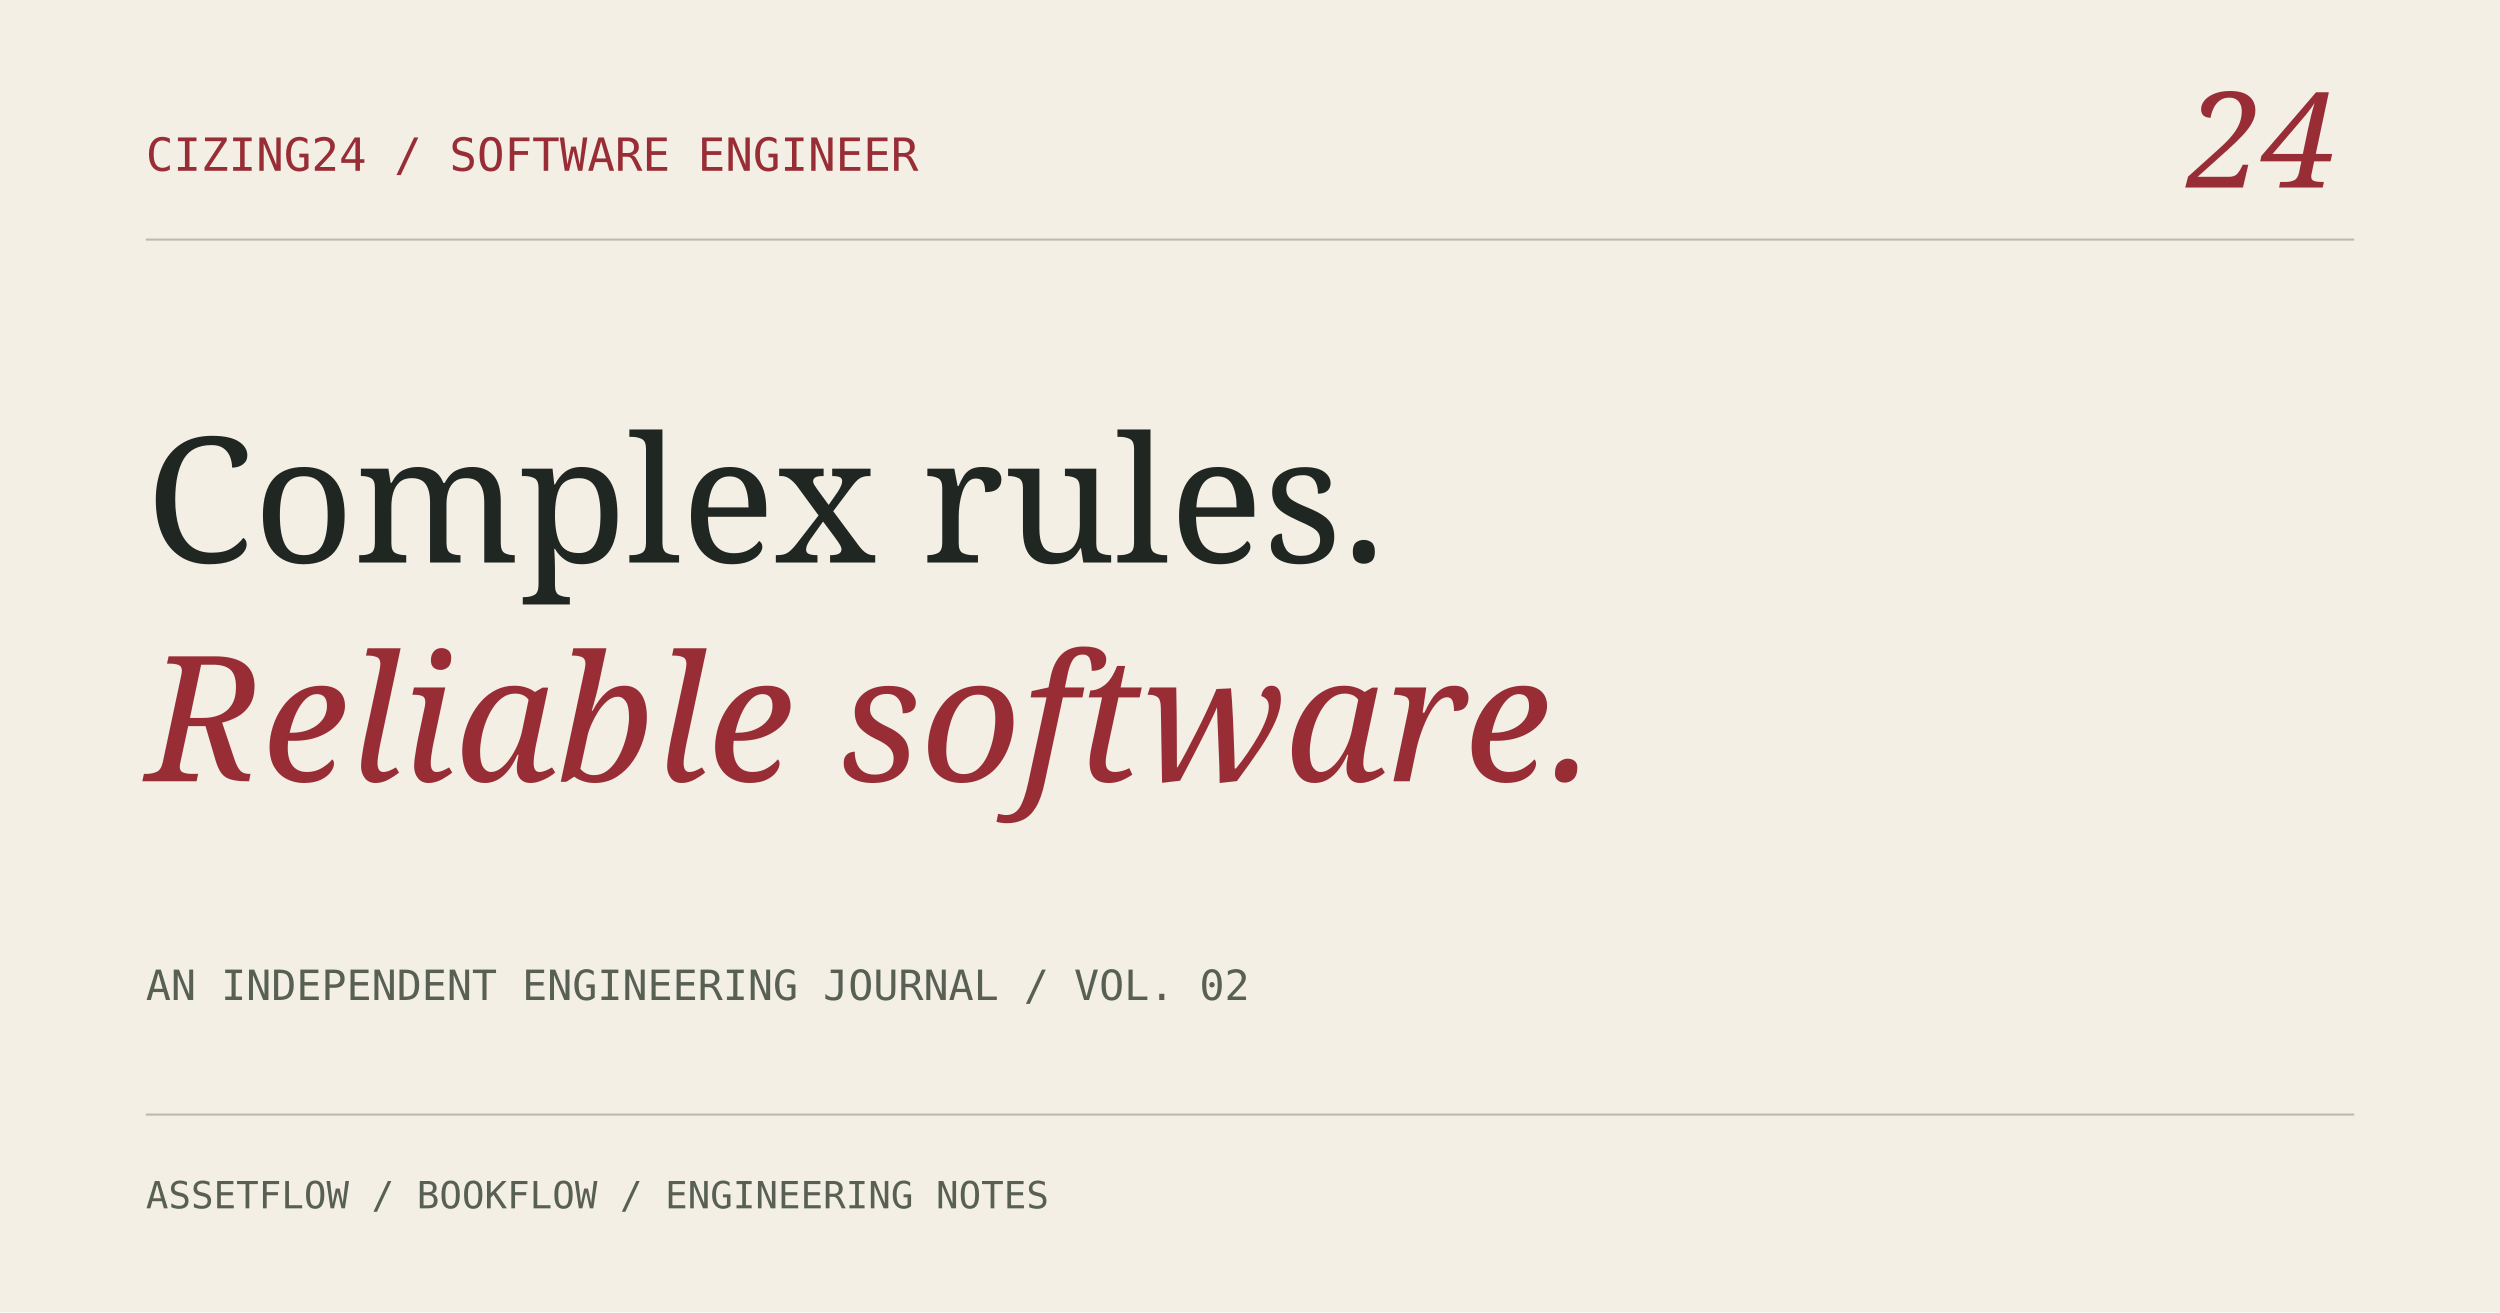
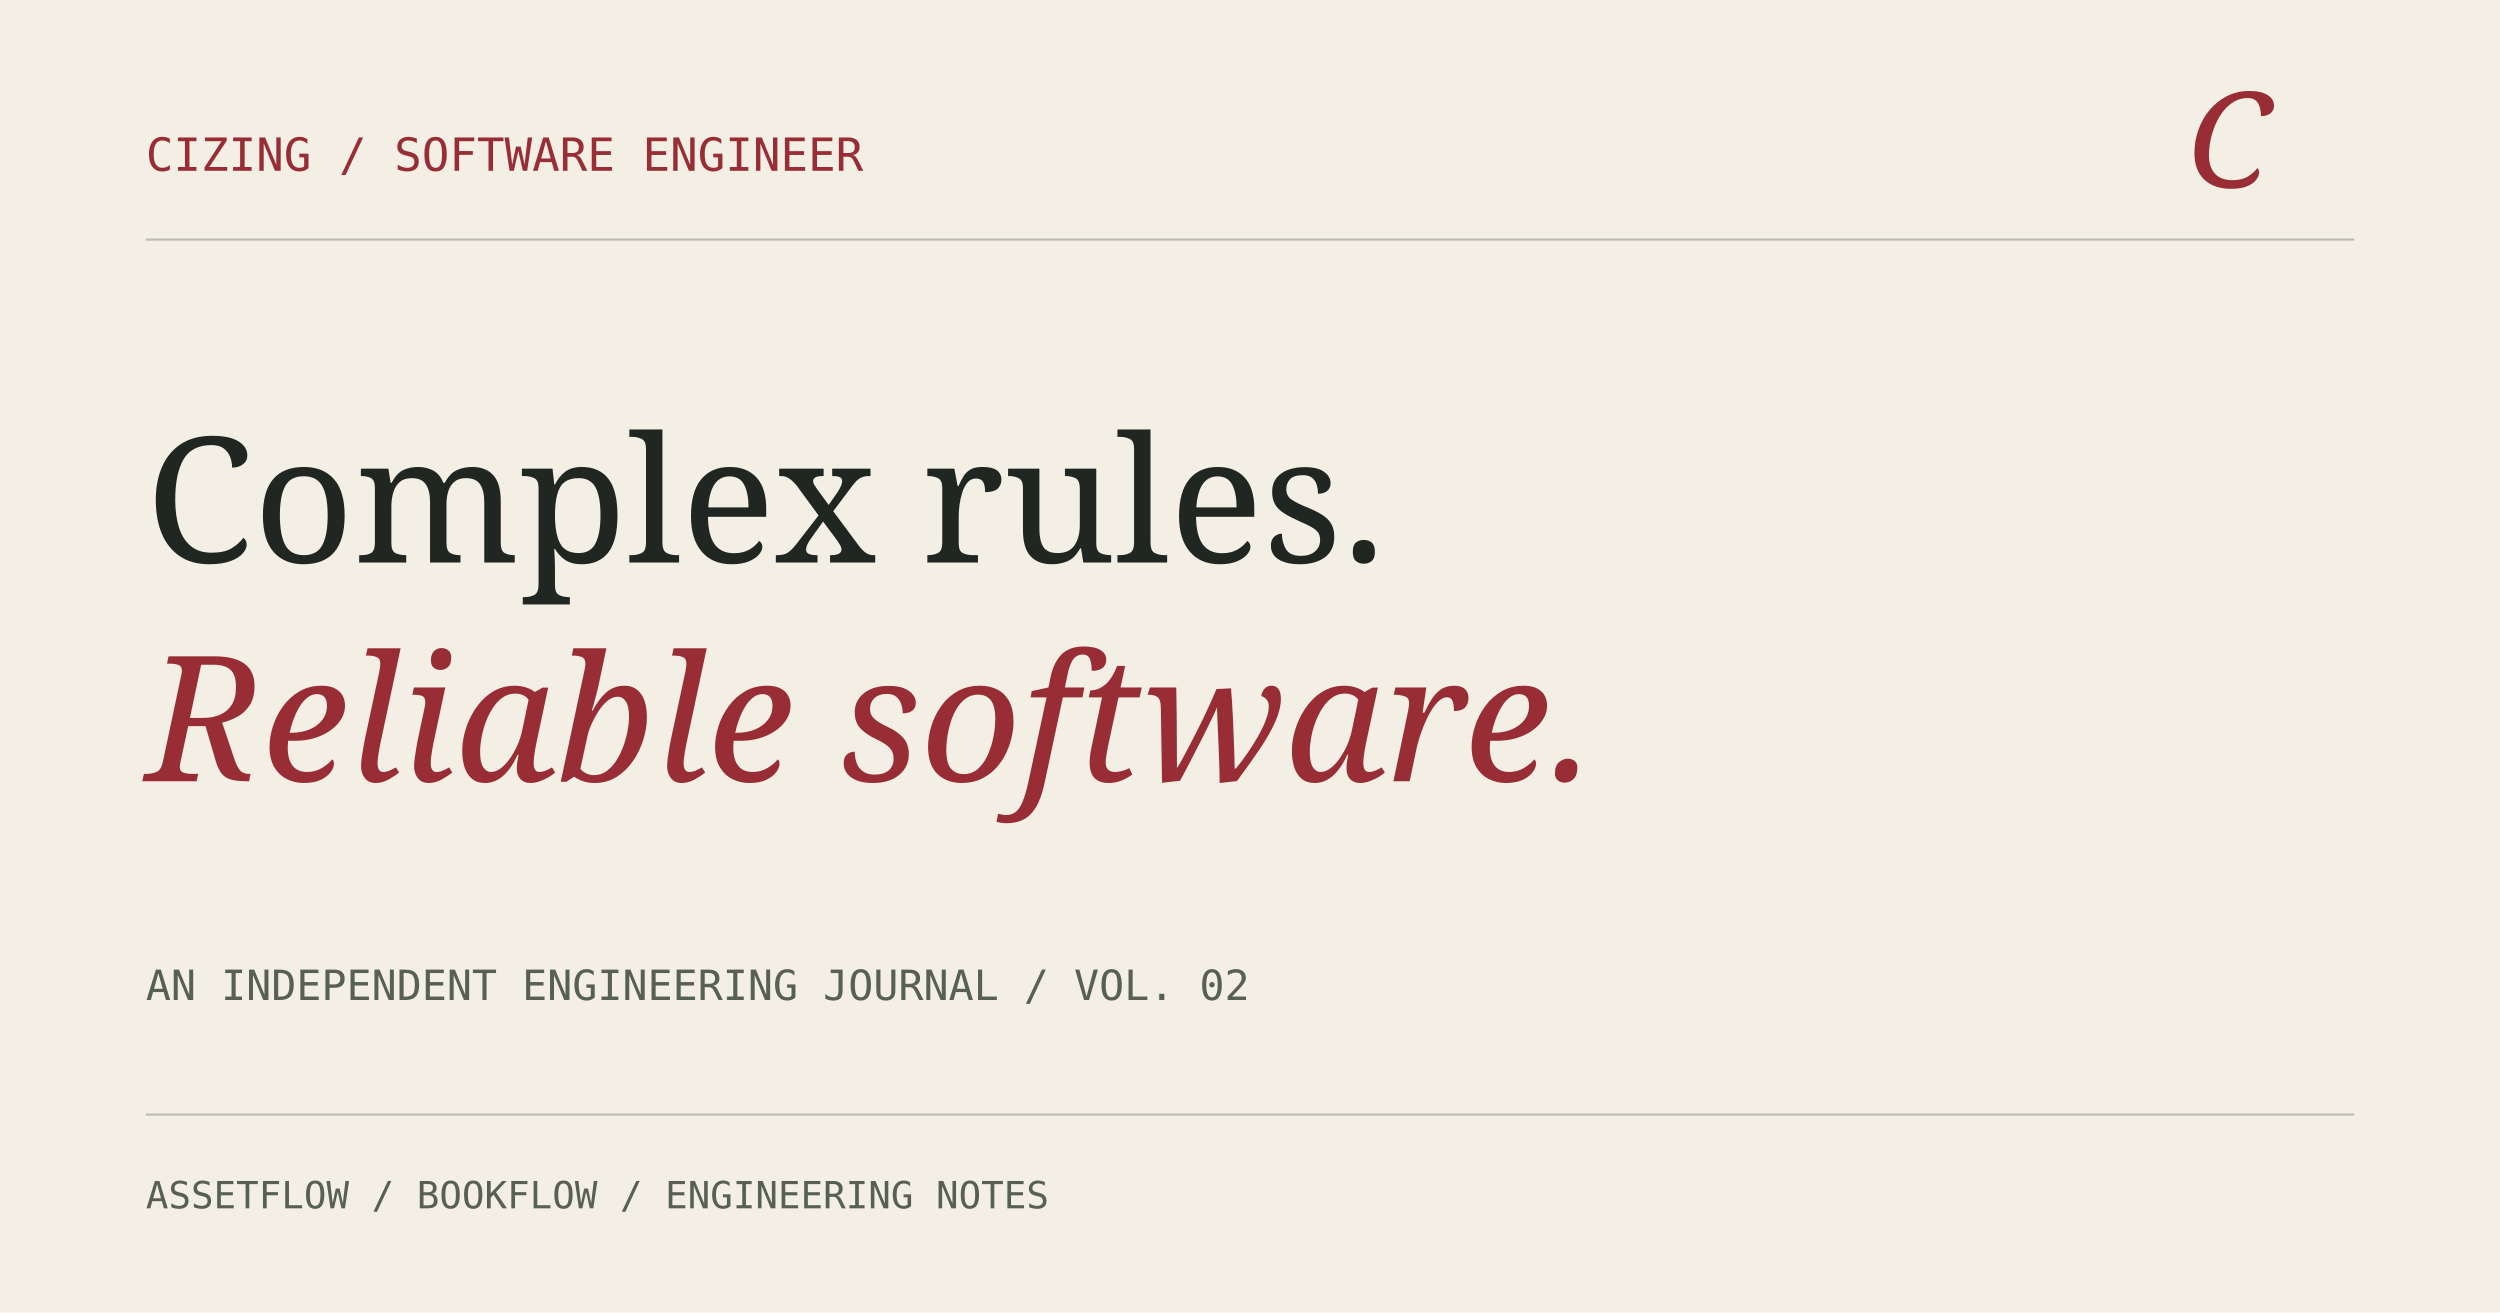
<svg xmlns="http://www.w3.org/2000/svg" width="1200" height="630" viewBox="0 0 1200 630">
  <rect width="1200" height="630" fill="#f3efe5" />
  <path d="M70 115H1130M70 535H1130" stroke="#b8bbae" />
-   <text x="70" y="82" fill="#982d36" font-family="monospace" font-size="22">CIZING24 / SOFTWARE ENGINEER</text>
+   <text x="70" y="82" fill="#982d36" font-family="monospace" font-size="22">CIZING / SOFTWARE ENGINEER</text>
  <text x="70" y="270" fill="#202722" font-family="Georgia,serif" font-size="84">Complex rules.</text>
  <text x="70" y="375" fill="#982d36" font-family="Georgia,serif" font-size="84" font-style="italic">Reliable software.</text>
  <text x="70" y="480" fill="#576052" font-family="monospace" font-size="20">AN INDEPENDENT ENGINEERING JOURNAL / VOL. 02</text>
-   <text x="1050" y="90" fill="#982d36" font-family="Georgia,serif" font-size="64" font-style="italic">24</text>
+   <text x="1050" y="90" fill="#982d36" font-family="Georgia,serif" font-size="64" font-style="italic">C</text>
  <text x="70" y="580" fill="#576052" font-family="monospace" font-size="18">ASSETFLOW / BOOKFLOW / ENGINEERING NOTES</text>
</svg>
